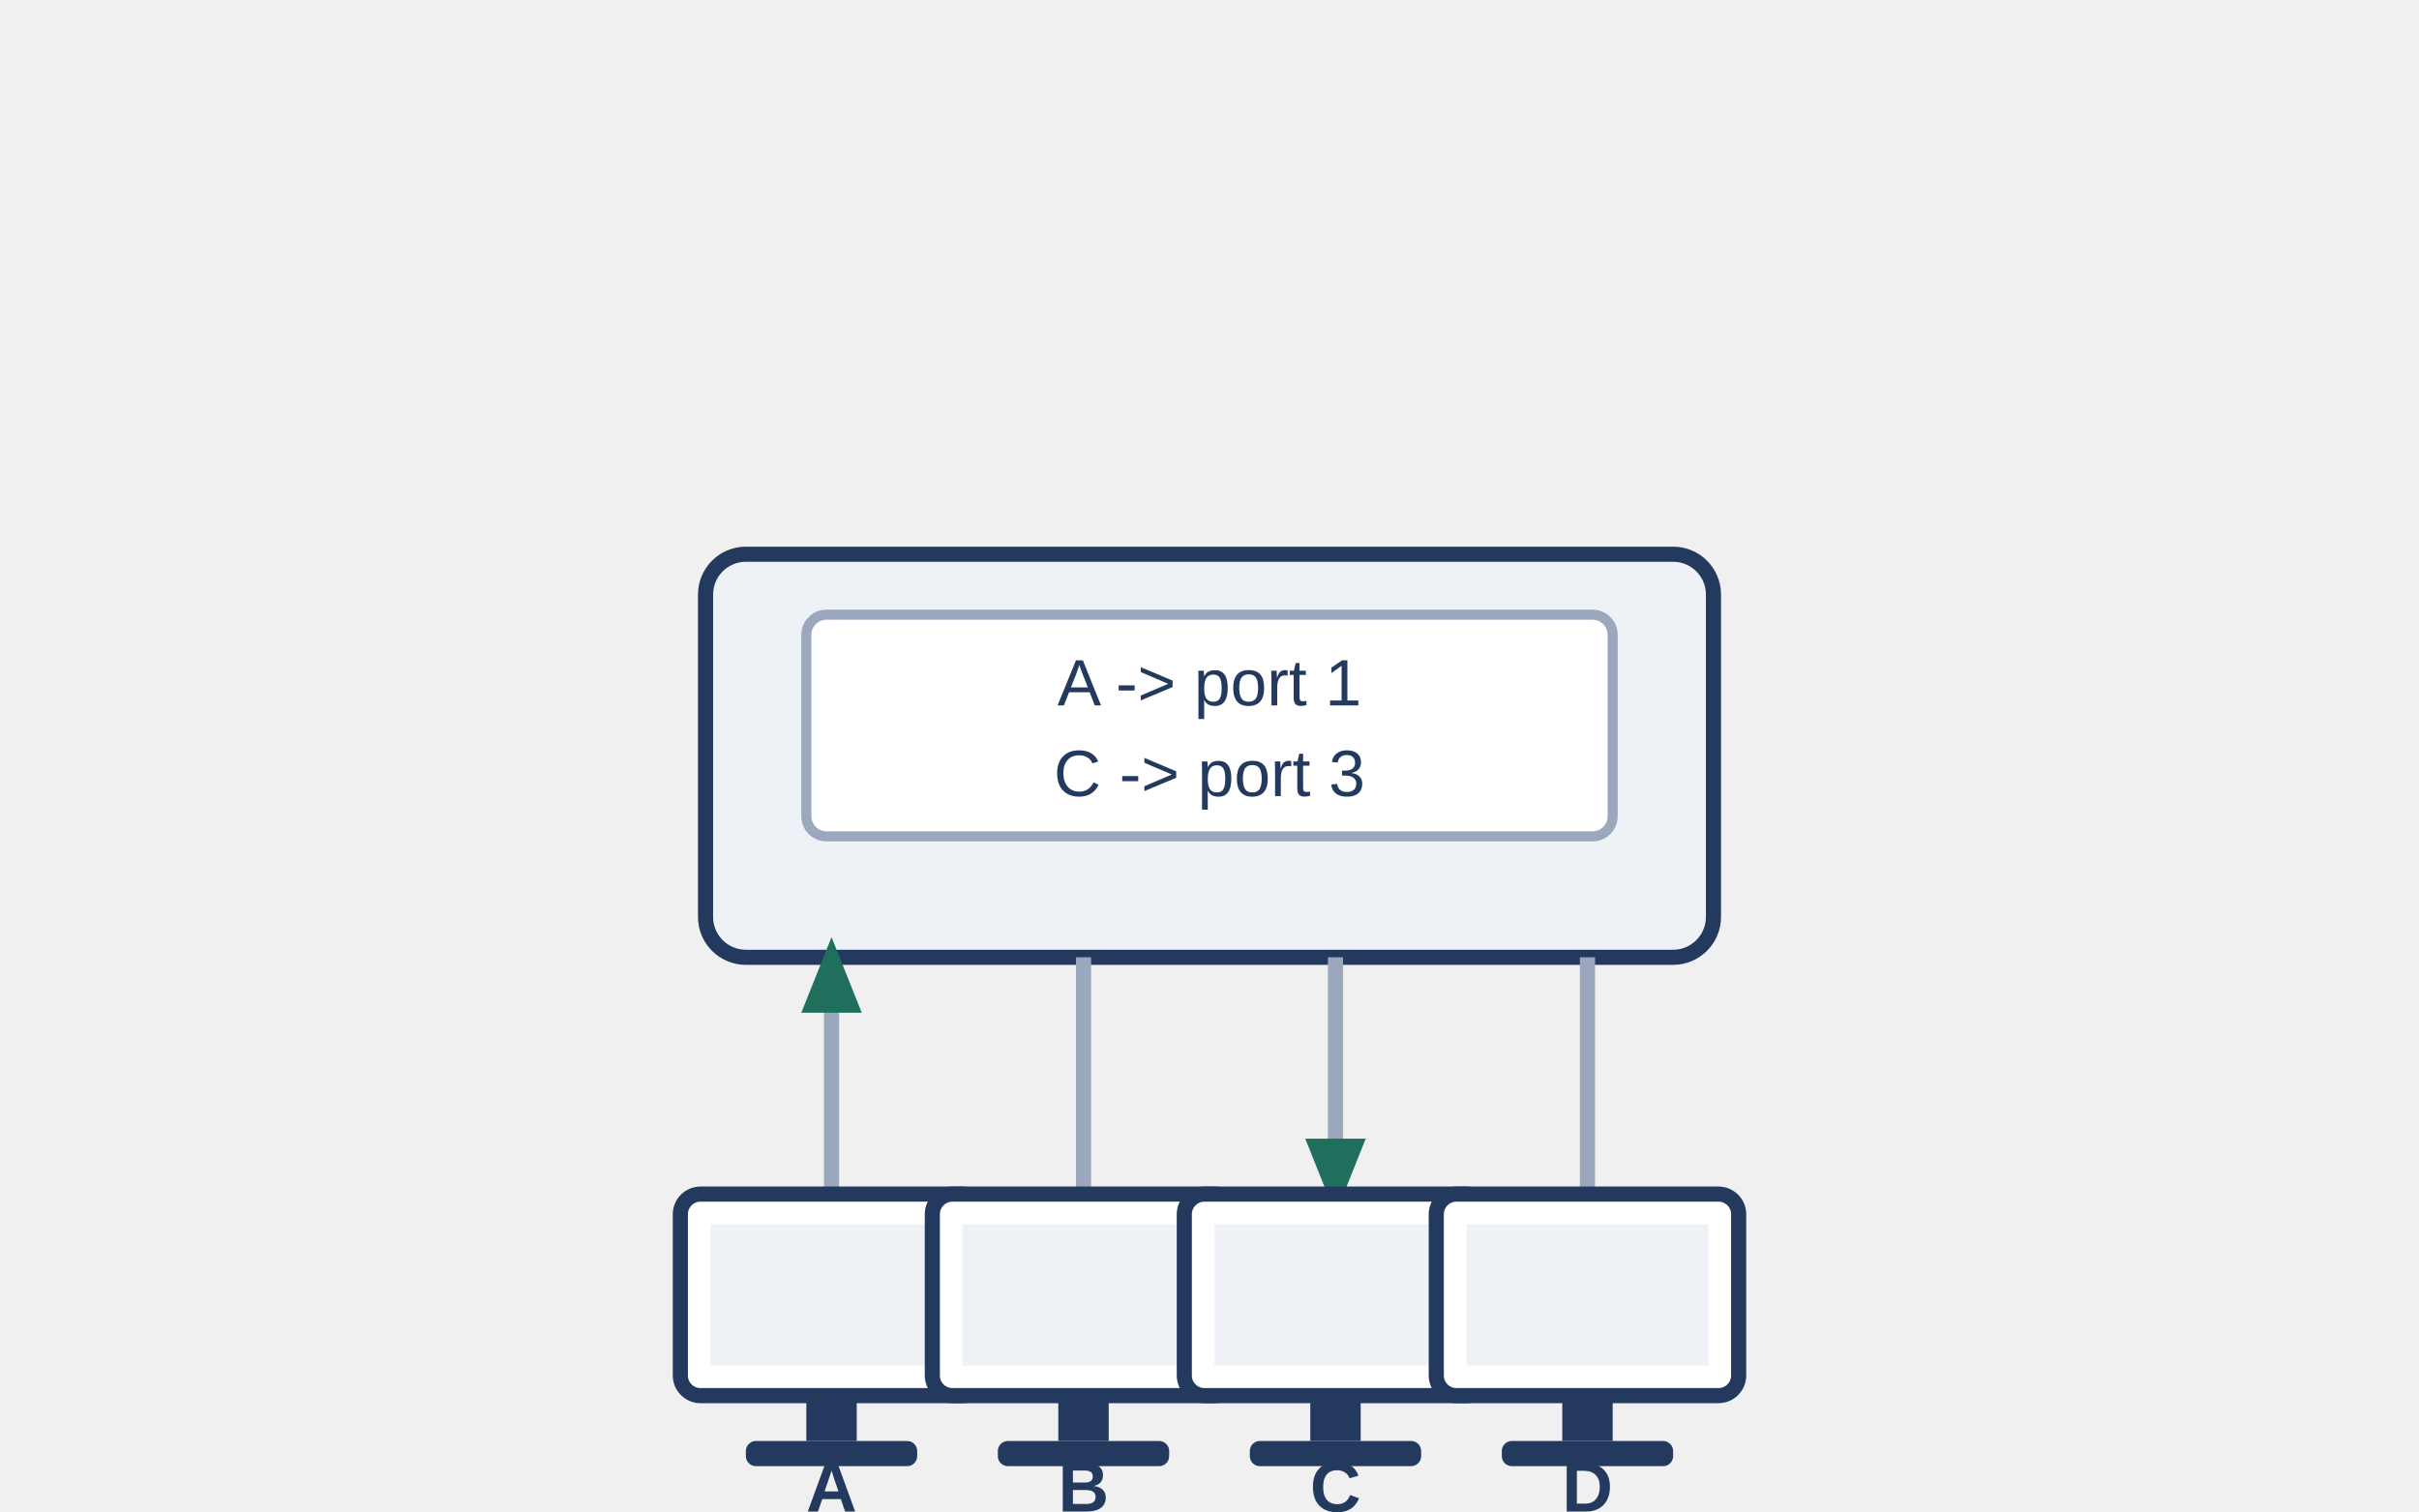
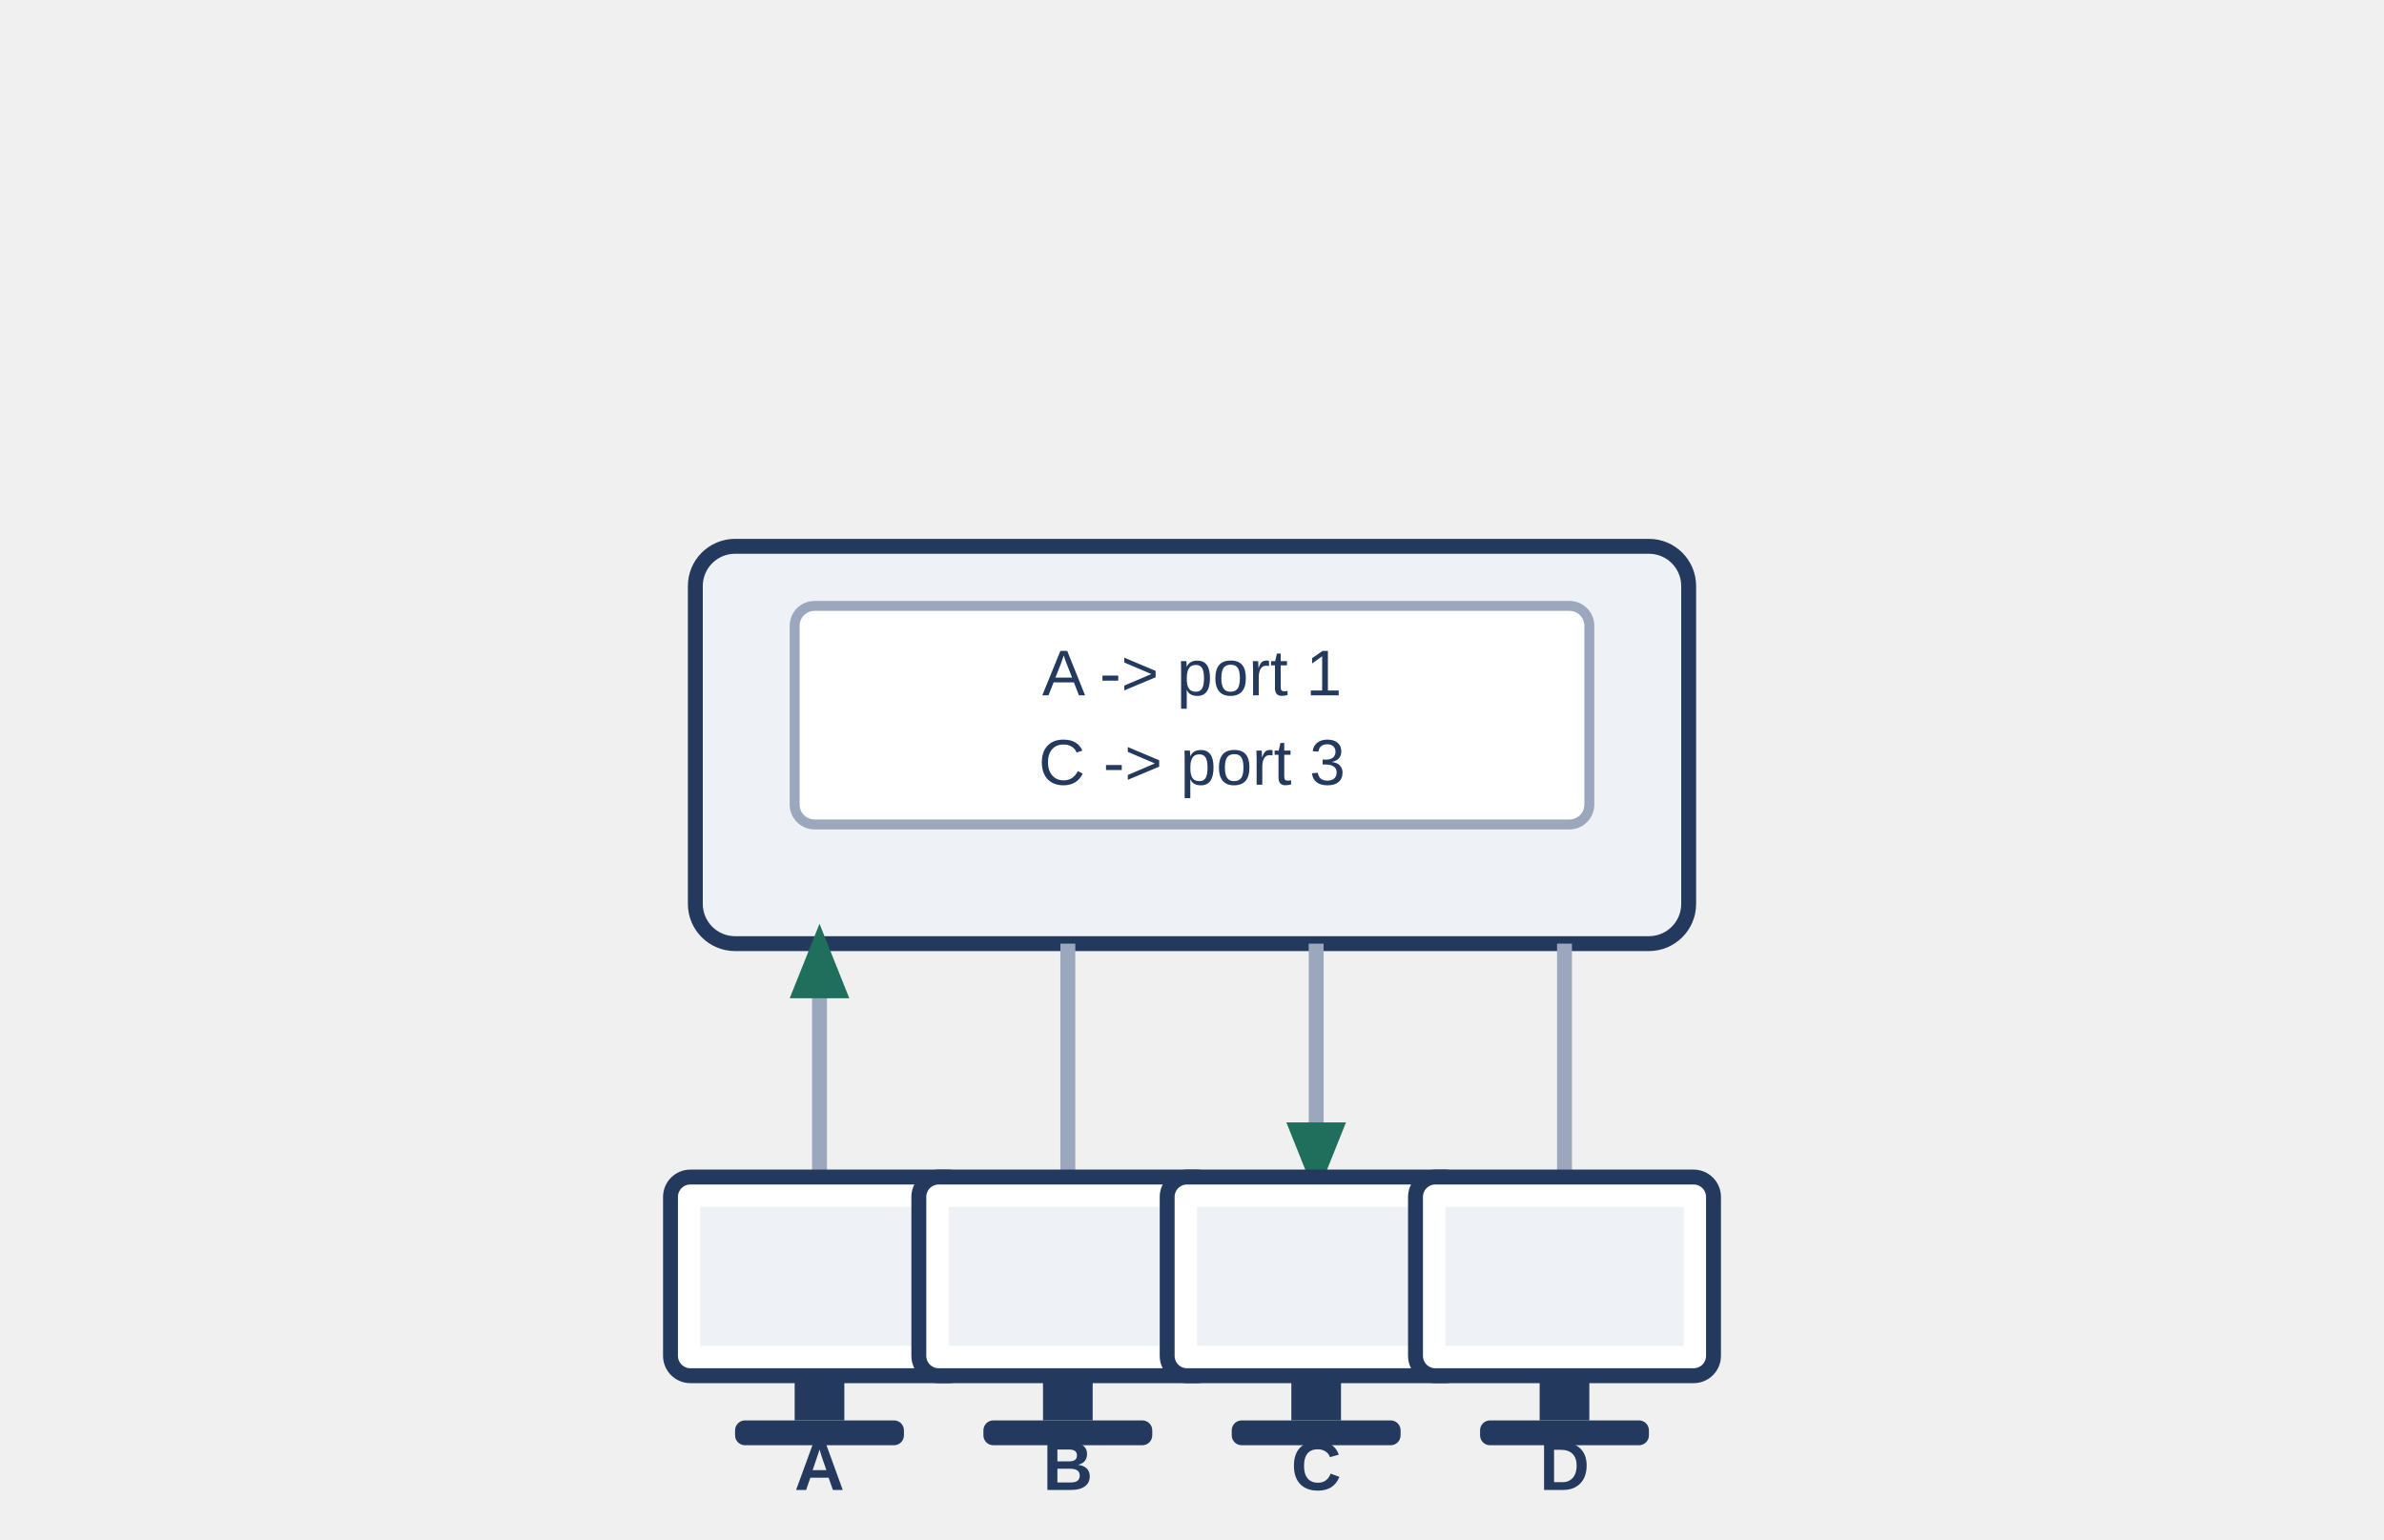
- <svg xmlns="http://www.w3.org/2000/svg" viewBox="0 0 480 300" width="480" height="300">
+ <svg xmlns="http://www.w3.org/2000/svg" viewBox="0 0 480 310" width="480" height="310">
  <defs>
    <g id="pc">
      <rect x="-30" y="-23" width="60" height="40" rx="4" fill="#ffffff" stroke="#233a5e" stroke-width="3" />
      <rect x="-24" y="-17" width="48" height="28" fill="#eef1f6" />
      <rect x="-5" y="17" width="10" height="9" fill="#233a5e" />
      <rect x="-17" y="26" width="34" height="5" rx="2" fill="#233a5e" />
    </g>
    <polygon id="arrow" points="0,9 -6,-6 6,-6" fill="#1f6f5c" />
  </defs>
  <rect x="140" y="110" width="200" height="80" rx="8" fill="#eef1f6" stroke="#233a5e" stroke-width="3" />
  <rect x="160" y="122" width="160" height="44" rx="4" fill="#ffffff" stroke="#9aa7bd" stroke-width="2" />
  <text x="240" y="140" text-anchor="middle" font-family="Arial, Helvetica, sans-serif" font-size="13" fill="#233a5e">A -&gt; port 1</text>
  <text x="240" y="158" text-anchor="middle" font-family="Arial, Helvetica, sans-serif" font-size="13" fill="#233a5e">C -&gt; port 3</text>
  <g stroke="#9aa7bd" stroke-width="3">
    <line x1="165" y1="190" x2="165" y2="237" />
    <line x1="215" y1="190" x2="215" y2="237" />
    <line x1="265" y1="190" x2="265" y2="237" />
    <line x1="315" y1="190" x2="315" y2="237" />
  </g>
  <use href="#arrow" transform="translate(165,195) rotate(180)" />
  <use href="#arrow" transform="translate(265,232)" />
  <use href="#pc" x="165" y="260" />
  <use href="#pc" x="215" y="260" />
  <use href="#pc" x="265" y="260" />
  <use href="#pc" x="315" y="260" />
  <text x="165" y="300" text-anchor="middle" font-family="Arial, Helvetica, sans-serif" font-size="14" font-weight="bold" fill="#233a5e">A</text>
  <text x="215" y="300" text-anchor="middle" font-family="Arial, Helvetica, sans-serif" font-size="14" font-weight="bold" fill="#233a5e">B</text>
  <text x="265" y="300" text-anchor="middle" font-family="Arial, Helvetica, sans-serif" font-size="14" font-weight="bold" fill="#233a5e">C</text>
  <text x="315" y="300" text-anchor="middle" font-family="Arial, Helvetica, sans-serif" font-size="14" font-weight="bold" fill="#233a5e">D</text>
</svg>
